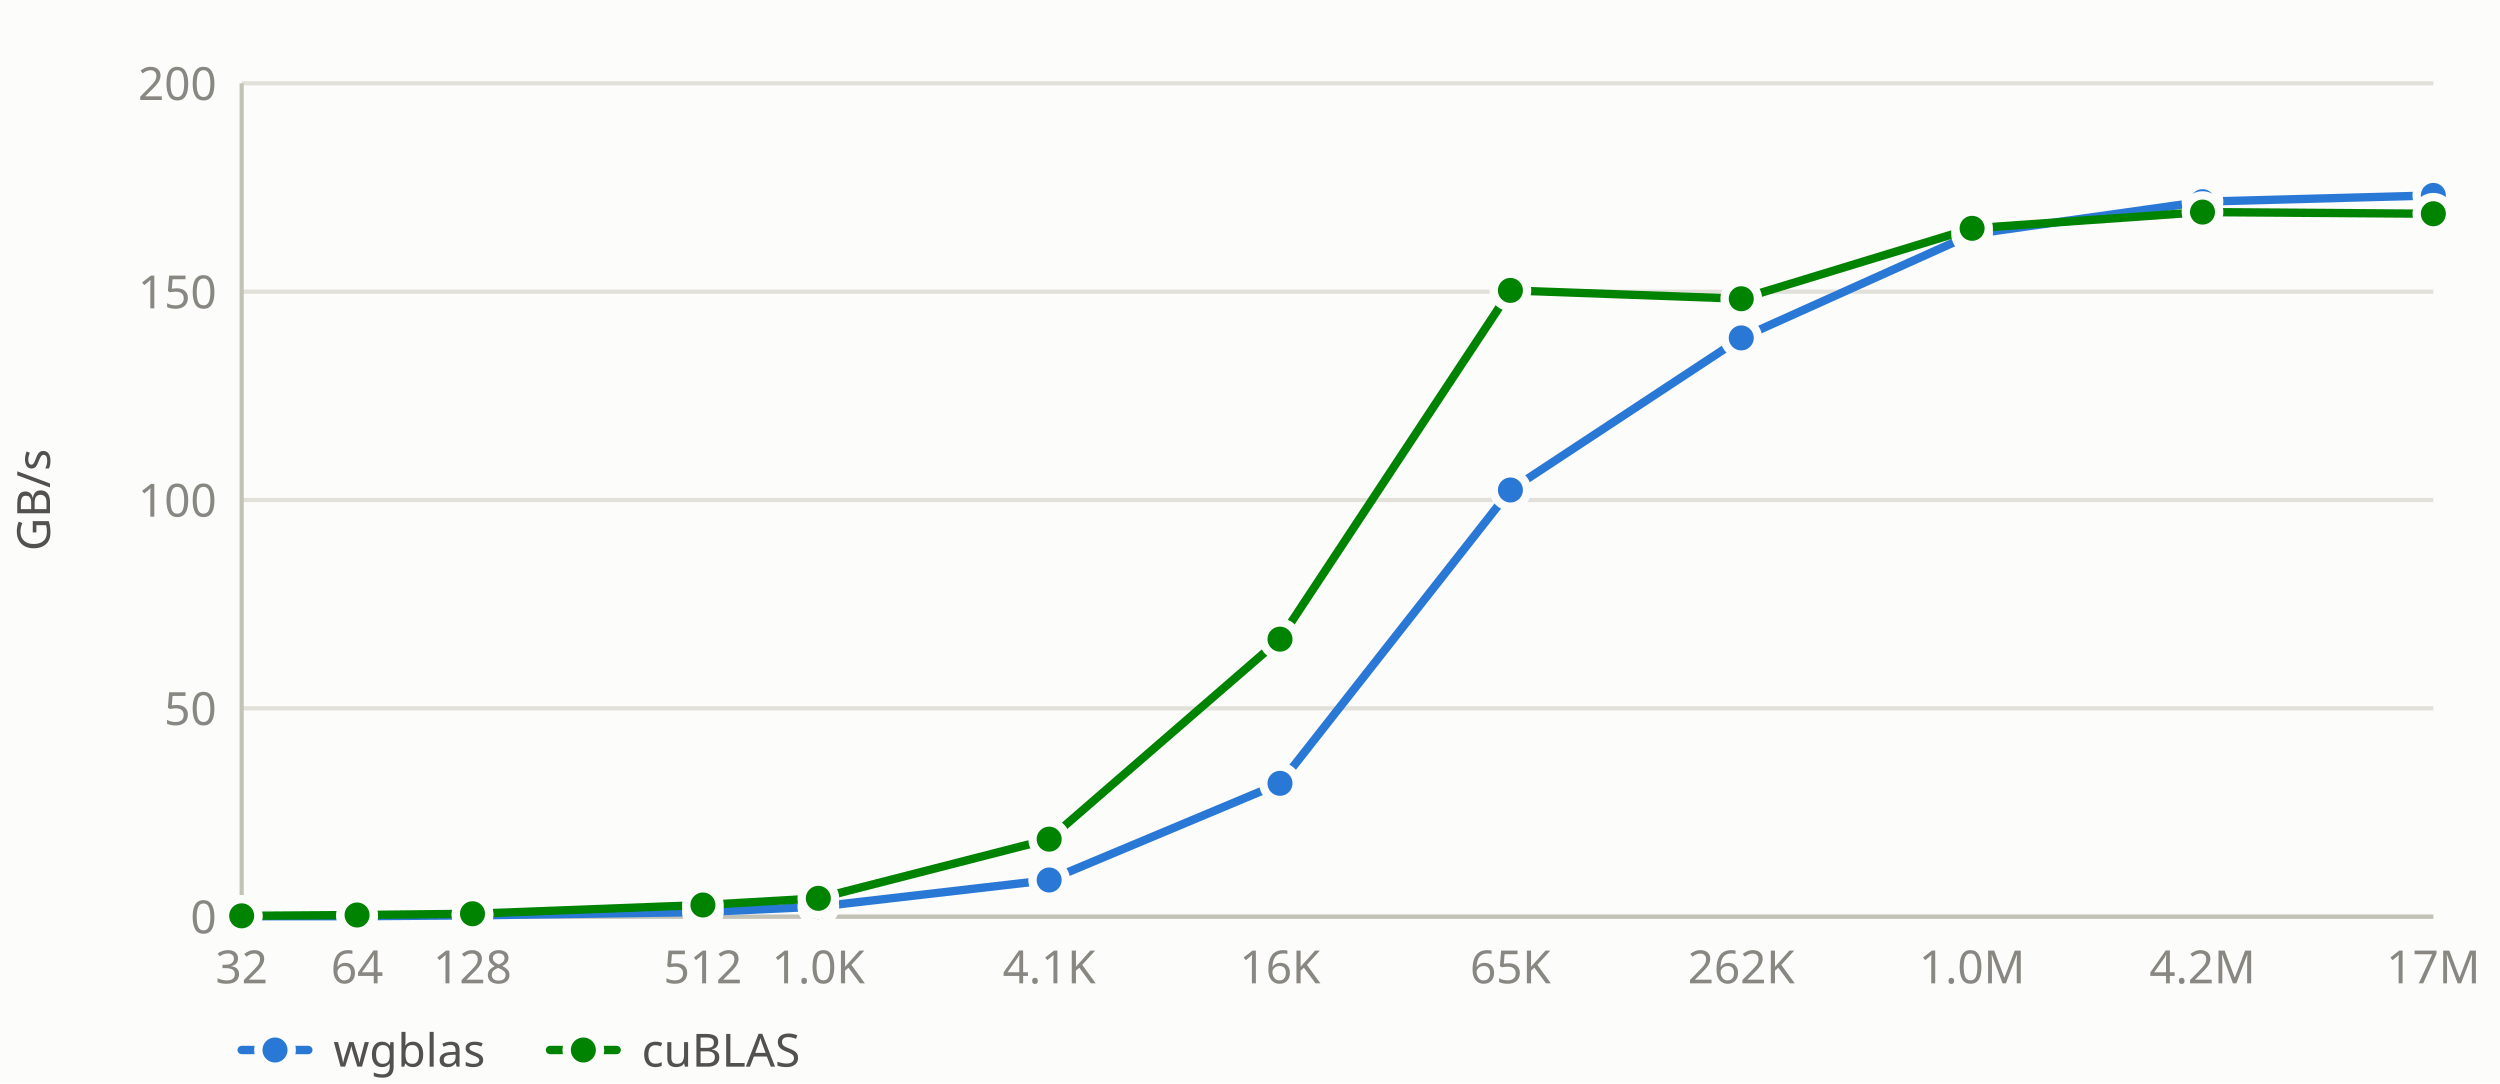
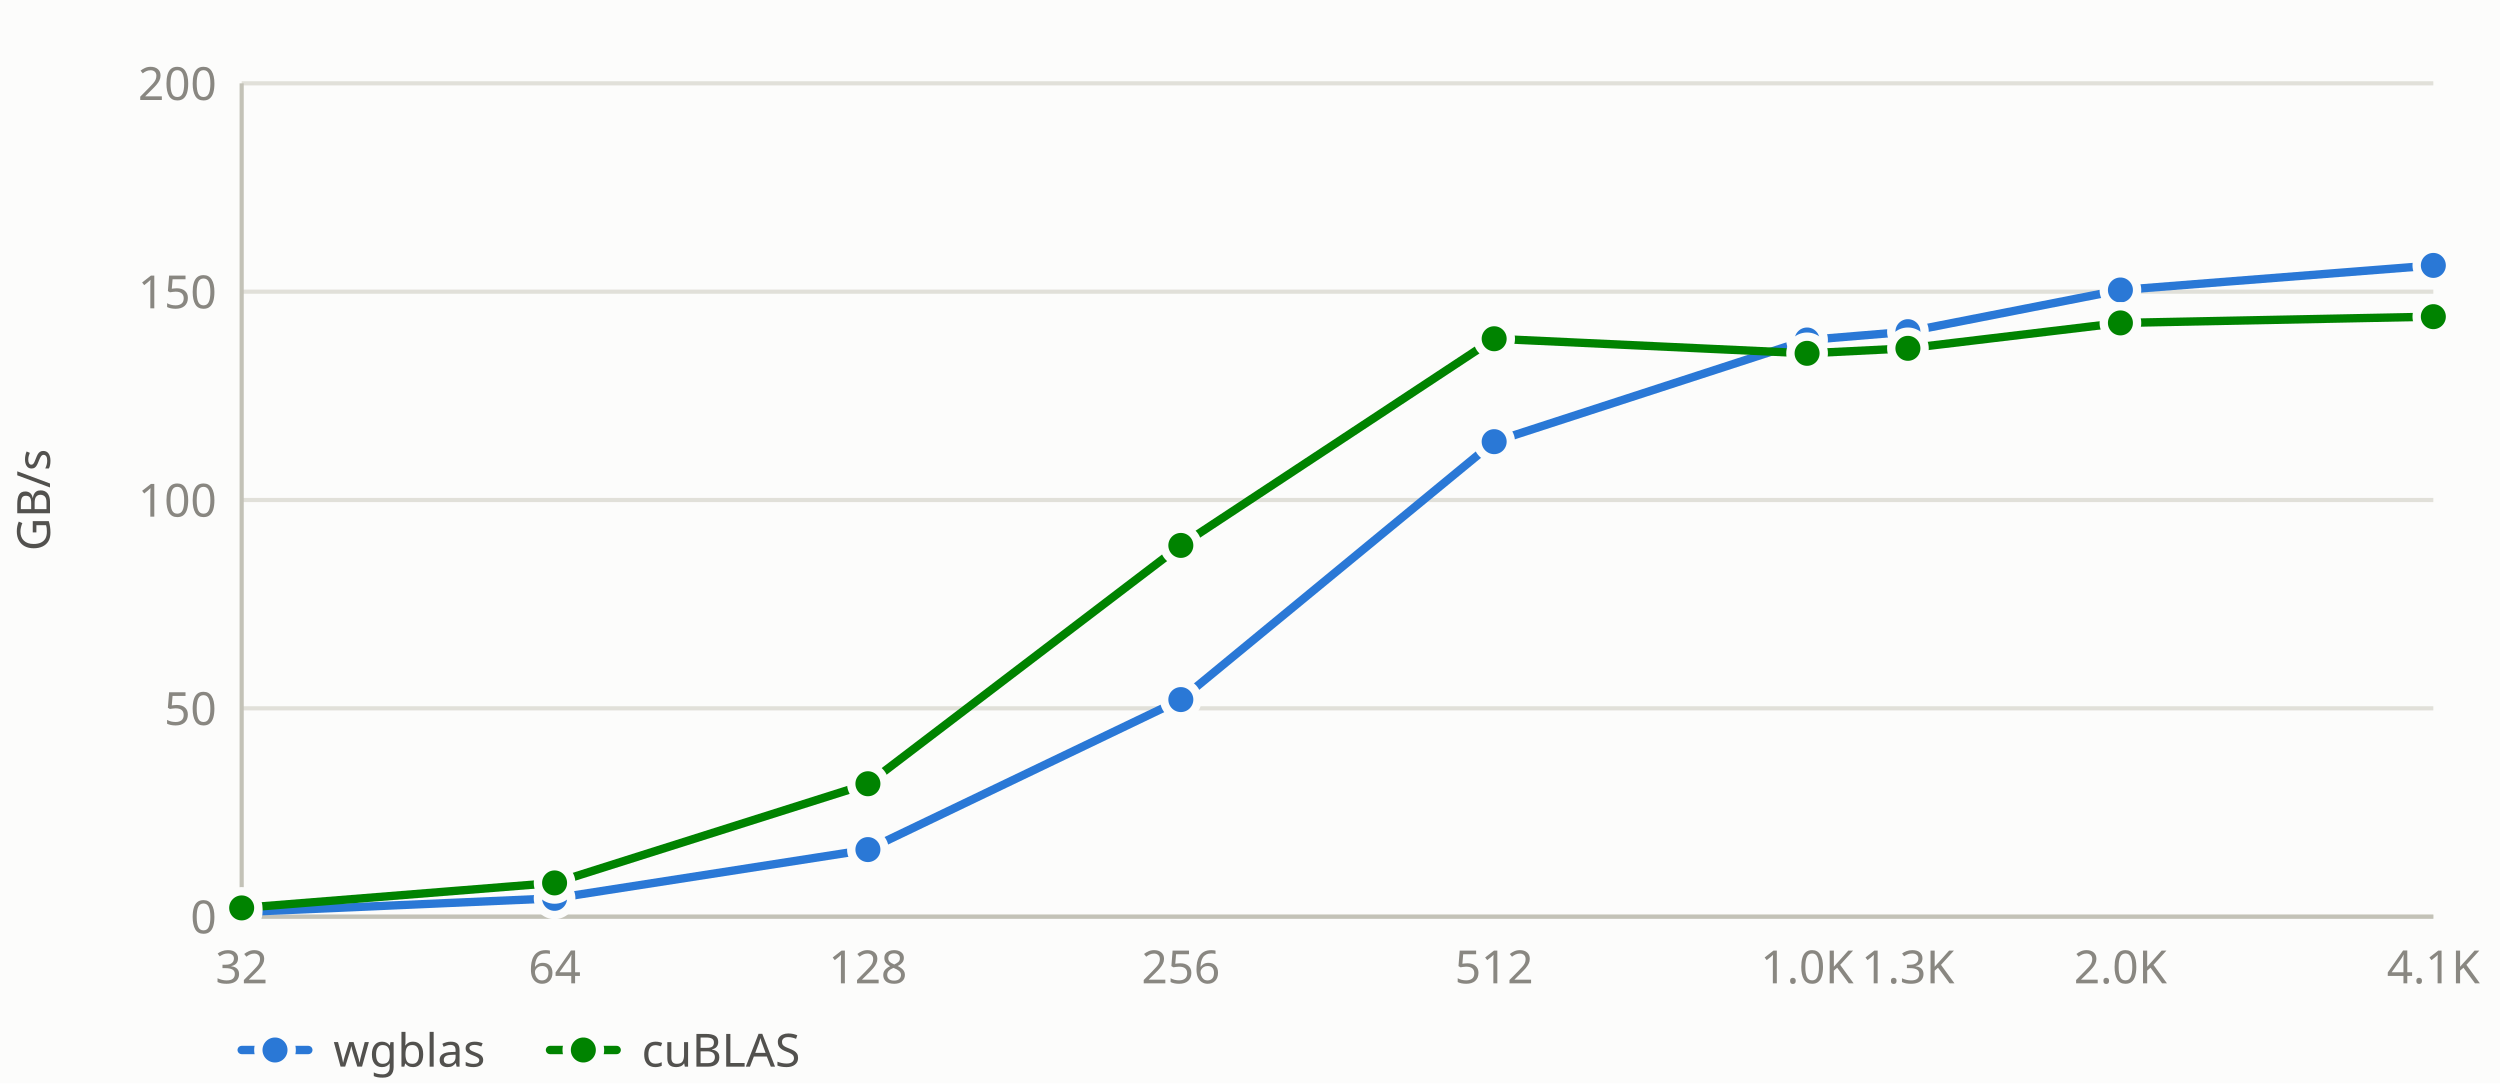
- <svg xmlns="http://www.w3.org/2000/svg" id="bc-srot-default-nvidia_geforce_gtx_1650-gbs" viewBox="0 0 600 260" width="600" height="260" role="img" aria-label="GB/s vs n">
-   <style>#bc-srot-default-nvidia_geforce_gtx_1650-gbs .bg{fill:#fcfcfb}#bc-srot-default-nvidia_geforce_gtx_1650-gbs .gr{stroke:#e1e0d9;stroke-width:1;fill:none}#bc-srot-default-nvidia_geforce_gtx_1650-gbs .ax{stroke:#c3c2b7;stroke-width:1;fill:none}#bc-srot-default-nvidia_geforce_gtx_1650-gbs .at{fill:#898781;font:11px/1 system-ui,sans-serif}#bc-srot-default-nvidia_geforce_gtx_1650-gbs .lt{fill:#52514e;font:11px/1 system-ui,sans-serif}#bc-srot-default-nvidia_geforce_gtx_1650-gbs .ln1{stroke:#2a78d6;fill:none;stroke-width:2;stroke-linejoin:round;stroke-linecap:round}#bc-srot-default-nvidia_geforce_gtx_1650-gbs .mk1{fill:#2a78d6;stroke:#fcfcfb;stroke-width:2}#bc-srot-default-nvidia_geforce_gtx_1650-gbs .ln2{stroke:#008300;fill:none;stroke-width:2;stroke-linejoin:round;stroke-linecap:round}#bc-srot-default-nvidia_geforce_gtx_1650-gbs .mk2{fill:#008300;stroke:#fcfcfb;stroke-width:2}@media(prefers-color-scheme:dark){#bc-srot-default-nvidia_geforce_gtx_1650-gbs .bg{fill:#1a1a19}#bc-srot-default-nvidia_geforce_gtx_1650-gbs .gr{stroke:#2c2c2a}#bc-srot-default-nvidia_geforce_gtx_1650-gbs .ax{stroke:#383835}#bc-srot-default-nvidia_geforce_gtx_1650-gbs .at{fill:#898781}#bc-srot-default-nvidia_geforce_gtx_1650-gbs .lt{fill:#c3c2b7}#bc-srot-default-nvidia_geforce_gtx_1650-gbs .ln1{stroke:#3987e5}#bc-srot-default-nvidia_geforce_gtx_1650-gbs .mk1{fill:#3987e5;stroke:#1a1a19}#bc-srot-default-nvidia_geforce_gtx_1650-gbs .ln2{stroke:#008300}#bc-srot-default-nvidia_geforce_gtx_1650-gbs .mk2{fill:#008300;stroke:#1a1a19}}:root[data-theme=dark] #bc-srot-default-nvidia_geforce_gtx_1650-gbs .bg{fill:#1a1a19}:root[data-theme=dark] #bc-srot-default-nvidia_geforce_gtx_1650-gbs .gr{stroke:#2c2c2a}:root[data-theme=dark] #bc-srot-default-nvidia_geforce_gtx_1650-gbs .ax{stroke:#383835}:root[data-theme=dark] #bc-srot-default-nvidia_geforce_gtx_1650-gbs .lt{fill:#c3c2b7}:root[data-theme=dark] #bc-srot-default-nvidia_geforce_gtx_1650-gbs .ln1{stroke:#3987e5}:root[data-theme=dark] #bc-srot-default-nvidia_geforce_gtx_1650-gbs .mk1{fill:#3987e5;stroke:#1a1a19}:root[data-theme=dark] #bc-srot-default-nvidia_geforce_gtx_1650-gbs .mk2{stroke:#1a1a19}</style>
+ <svg xmlns="http://www.w3.org/2000/svg" id="bc-sger-default-nvidia_geforce_gtx_1650-gbs" viewBox="0 0 600 260" width="600" height="260" role="img" aria-label="GB/s vs n">
+   <style>#bc-sger-default-nvidia_geforce_gtx_1650-gbs .bg{fill:#fcfcfb}#bc-sger-default-nvidia_geforce_gtx_1650-gbs .gr{stroke:#e1e0d9;stroke-width:1;fill:none}#bc-sger-default-nvidia_geforce_gtx_1650-gbs .ax{stroke:#c3c2b7;stroke-width:1;fill:none}#bc-sger-default-nvidia_geforce_gtx_1650-gbs .at{fill:#898781;font:11px/1 system-ui,sans-serif}#bc-sger-default-nvidia_geforce_gtx_1650-gbs .lt{fill:#52514e;font:11px/1 system-ui,sans-serif}#bc-sger-default-nvidia_geforce_gtx_1650-gbs .ln1{stroke:#2a78d6;fill:none;stroke-width:2;stroke-linejoin:round;stroke-linecap:round}#bc-sger-default-nvidia_geforce_gtx_1650-gbs .mk1{fill:#2a78d6;stroke:#fcfcfb;stroke-width:2}#bc-sger-default-nvidia_geforce_gtx_1650-gbs .ln2{stroke:#008300;fill:none;stroke-width:2;stroke-linejoin:round;stroke-linecap:round}#bc-sger-default-nvidia_geforce_gtx_1650-gbs .mk2{fill:#008300;stroke:#fcfcfb;stroke-width:2}@media(prefers-color-scheme:dark){#bc-sger-default-nvidia_geforce_gtx_1650-gbs .bg{fill:#1a1a19}#bc-sger-default-nvidia_geforce_gtx_1650-gbs .gr{stroke:#2c2c2a}#bc-sger-default-nvidia_geforce_gtx_1650-gbs .ax{stroke:#383835}#bc-sger-default-nvidia_geforce_gtx_1650-gbs .at{fill:#898781}#bc-sger-default-nvidia_geforce_gtx_1650-gbs .lt{fill:#c3c2b7}#bc-sger-default-nvidia_geforce_gtx_1650-gbs .ln1{stroke:#3987e5}#bc-sger-default-nvidia_geforce_gtx_1650-gbs .mk1{fill:#3987e5;stroke:#1a1a19}#bc-sger-default-nvidia_geforce_gtx_1650-gbs .ln2{stroke:#008300}#bc-sger-default-nvidia_geforce_gtx_1650-gbs .mk2{fill:#008300;stroke:#1a1a19}}:root[data-theme=dark] #bc-sger-default-nvidia_geforce_gtx_1650-gbs .bg{fill:#1a1a19}:root[data-theme=dark] #bc-sger-default-nvidia_geforce_gtx_1650-gbs .gr{stroke:#2c2c2a}:root[data-theme=dark] #bc-sger-default-nvidia_geforce_gtx_1650-gbs .ax{stroke:#383835}:root[data-theme=dark] #bc-sger-default-nvidia_geforce_gtx_1650-gbs .lt{fill:#c3c2b7}:root[data-theme=dark] #bc-sger-default-nvidia_geforce_gtx_1650-gbs .ln1{stroke:#3987e5}:root[data-theme=dark] #bc-sger-default-nvidia_geforce_gtx_1650-gbs .mk1{fill:#3987e5;stroke:#1a1a19}:root[data-theme=dark] #bc-sger-default-nvidia_geforce_gtx_1650-gbs .mk2{stroke:#1a1a19}</style>
  <rect class="bg" width="600" height="260" />
  <line class="gr" x1="58" y1="220.0" x2="584" y2="220.0" />
  <line class="gr" x1="58" y1="170.0" x2="584" y2="170.0" />
  <line class="gr" x1="58" y1="120.0" x2="584" y2="120.0" />
  <line class="gr" x1="58" y1="70.0" x2="584" y2="70.0" />
  <line class="gr" x1="58" y1="20.0" x2="584" y2="20.0" />
  <line class="ax" x1="58" y1="20" x2="58" y2="220" />
  <line class="ax" x1="58" y1="220" x2="584" y2="220" />
  <text class="at" x="52" y="224.0" text-anchor="end">0</text>
  <text class="at" x="52" y="174.0" text-anchor="end">50</text>
  <text class="at" x="52" y="124.0" text-anchor="end">100</text>
  <text class="at" x="52" y="74.0" text-anchor="end">150</text>
  <text class="at" x="52" y="24.0" text-anchor="end">200</text>
  <text class="lt" x="12" y="120.0" text-anchor="middle" transform="rotate(-90 12 120.0)">GB/s</text>
  <text class="at" x="58.0" y="236" text-anchor="middle">32</text>
-   <text class="at" x="85.7" y="236" text-anchor="middle">64</text>
-   <text class="at" x="113.4" y="236" text-anchor="middle">128</text>
-   <text class="at" x="168.7" y="236" text-anchor="middle">512</text>
-   <text class="at" x="196.4" y="236" text-anchor="middle">1.0K</text>
-   <text class="at" x="251.8" y="236" text-anchor="middle">4.1K</text>
-   <text class="at" x="307.2" y="236" text-anchor="middle">16K</text>
-   <text class="at" x="362.5" y="236" text-anchor="middle">65K</text>
-   <text class="at" x="417.9" y="236" text-anchor="middle">262K</text>
-   <text class="at" x="473.3" y="236" text-anchor="middle">1.0M</text>
-   <text class="at" x="528.6" y="236" text-anchor="middle">4.2M</text>
-   <text class="at" x="584.0" y="236" text-anchor="middle">17M</text>
-   <polyline class="ln1" points="58.0,219.9 85.7,219.9 113.4,219.7 168.7,218.9 196.4,217.6 251.8,211.2 307.2,188.0 362.5,117.6 417.9,81.1 473.3,56.2 528.6,48.4 584.0,46.9" />
-   <polyline class="ln2" points="58.0,219.8 85.7,219.6 113.4,219.3 168.7,217.2 196.4,215.6 251.8,201.4 307.2,153.4 362.5,69.7 417.9,71.7 473.3,54.8 528.6,50.9 584.0,51.3" />
-   <circle class="mk1" cx="58.0" cy="219.9" r="4" />
-   <circle class="mk1" cx="85.7" cy="219.9" r="4" />
-   <circle class="mk1" cx="113.4" cy="219.7" r="4" />
-   <circle class="mk1" cx="168.7" cy="218.9" r="4" />
-   <circle class="mk1" cx="196.4" cy="217.6" r="4" />
-   <circle class="mk1" cx="251.8" cy="211.2" r="4" />
-   <circle class="mk1" cx="307.2" cy="188.0" r="4" />
-   <circle class="mk1" cx="362.5" cy="117.6" r="4" />
-   <circle class="mk1" cx="417.9" cy="81.1" r="4" />
-   <circle class="mk1" cx="473.3" cy="56.2" r="4" />
-   <circle class="mk1" cx="528.6" cy="48.4" r="4" />
-   <circle class="mk1" cx="584.0" cy="46.9" r="4" />
-   <circle class="mk2" cx="58.0" cy="219.8" r="4" />
-   <circle class="mk2" cx="85.7" cy="219.6" r="4" />
-   <circle class="mk2" cx="113.4" cy="219.3" r="4" />
-   <circle class="mk2" cx="168.7" cy="217.2" r="4" />
-   <circle class="mk2" cx="196.4" cy="215.6" r="4" />
-   <circle class="mk2" cx="251.8" cy="201.4" r="4" />
-   <circle class="mk2" cx="307.2" cy="153.4" r="4" />
-   <circle class="mk2" cx="362.5" cy="69.7" r="4" />
-   <circle class="mk2" cx="417.9" cy="71.7" r="4" />
-   <circle class="mk2" cx="473.3" cy="54.8" r="4" />
-   <circle class="mk2" cx="528.6" cy="50.9" r="4" />
-   <circle class="mk2" cx="584.0" cy="51.3" r="4" />
+   <text class="at" x="133.1" y="236" text-anchor="middle">64</text>
+   <text class="at" x="208.3" y="236" text-anchor="middle">128</text>
+   <text class="at" x="283.4" y="236" text-anchor="middle">256</text>
+   <text class="at" x="358.6" y="236" text-anchor="middle">512</text>
+   <text class="at" x="433.7" y="236" text-anchor="middle">1.0K</text>
+   <text class="at" x="457.9" y="236" text-anchor="middle">1.3K</text>
+   <text class="at" x="508.9" y="236" text-anchor="middle">2.0K</text>
+   <text class="at" x="584.0" y="236" text-anchor="middle">4.1K</text>
+   <polyline class="ln1" points="58.0,218.9 133.1,215.6 208.3,203.9 283.4,167.9 358.6,106.0 433.7,81.6 457.9,79.6 508.9,69.6 584.0,63.7" />
+   <polyline class="ln2" points="58.0,217.9 133.1,211.9 208.3,188.1 283.4,130.9 358.6,81.3 433.7,84.8 457.9,83.6 508.9,77.5 584.0,76.0" />
+   <circle class="mk1" cx="58.0" cy="218.9" r="4" />
+   <circle class="mk1" cx="133.1" cy="215.6" r="4" />
+   <circle class="mk1" cx="208.3" cy="203.9" r="4" />
+   <circle class="mk1" cx="283.4" cy="167.9" r="4" />
+   <circle class="mk1" cx="358.6" cy="106.0" r="4" />
+   <circle class="mk1" cx="433.7" cy="81.6" r="4" />
+   <circle class="mk1" cx="457.9" cy="79.6" r="4" />
+   <circle class="mk1" cx="508.9" cy="69.6" r="4" />
+   <circle class="mk1" cx="584.0" cy="63.7" r="4" />
+   <circle class="mk2" cx="58.0" cy="217.9" r="4" />
+   <circle class="mk2" cx="133.1" cy="211.9" r="4" />
+   <circle class="mk2" cx="208.3" cy="188.1" r="4" />
+   <circle class="mk2" cx="283.4" cy="130.9" r="4" />
+   <circle class="mk2" cx="358.6" cy="81.3" r="4" />
+   <circle class="mk2" cx="433.7" cy="84.8" r="4" />
+   <circle class="mk2" cx="457.9" cy="83.6" r="4" />
+   <circle class="mk2" cx="508.9" cy="77.5" r="4" />
+   <circle class="mk2" cx="584.0" cy="76.0" r="4" />
  <line class="ln1" x1="58" y1="252" x2="74" y2="252" />
  <circle class="mk1" cx="66" cy="252" r="4" />
  <text class="lt" x="80" y="256">wgblas</text>
  <line class="ln2" x1="132" y1="252" x2="148" y2="252" />
  <circle class="mk2" cx="140" cy="252" r="4" />
  <text class="lt" x="154" y="256">cuBLAS</text>
</svg>
